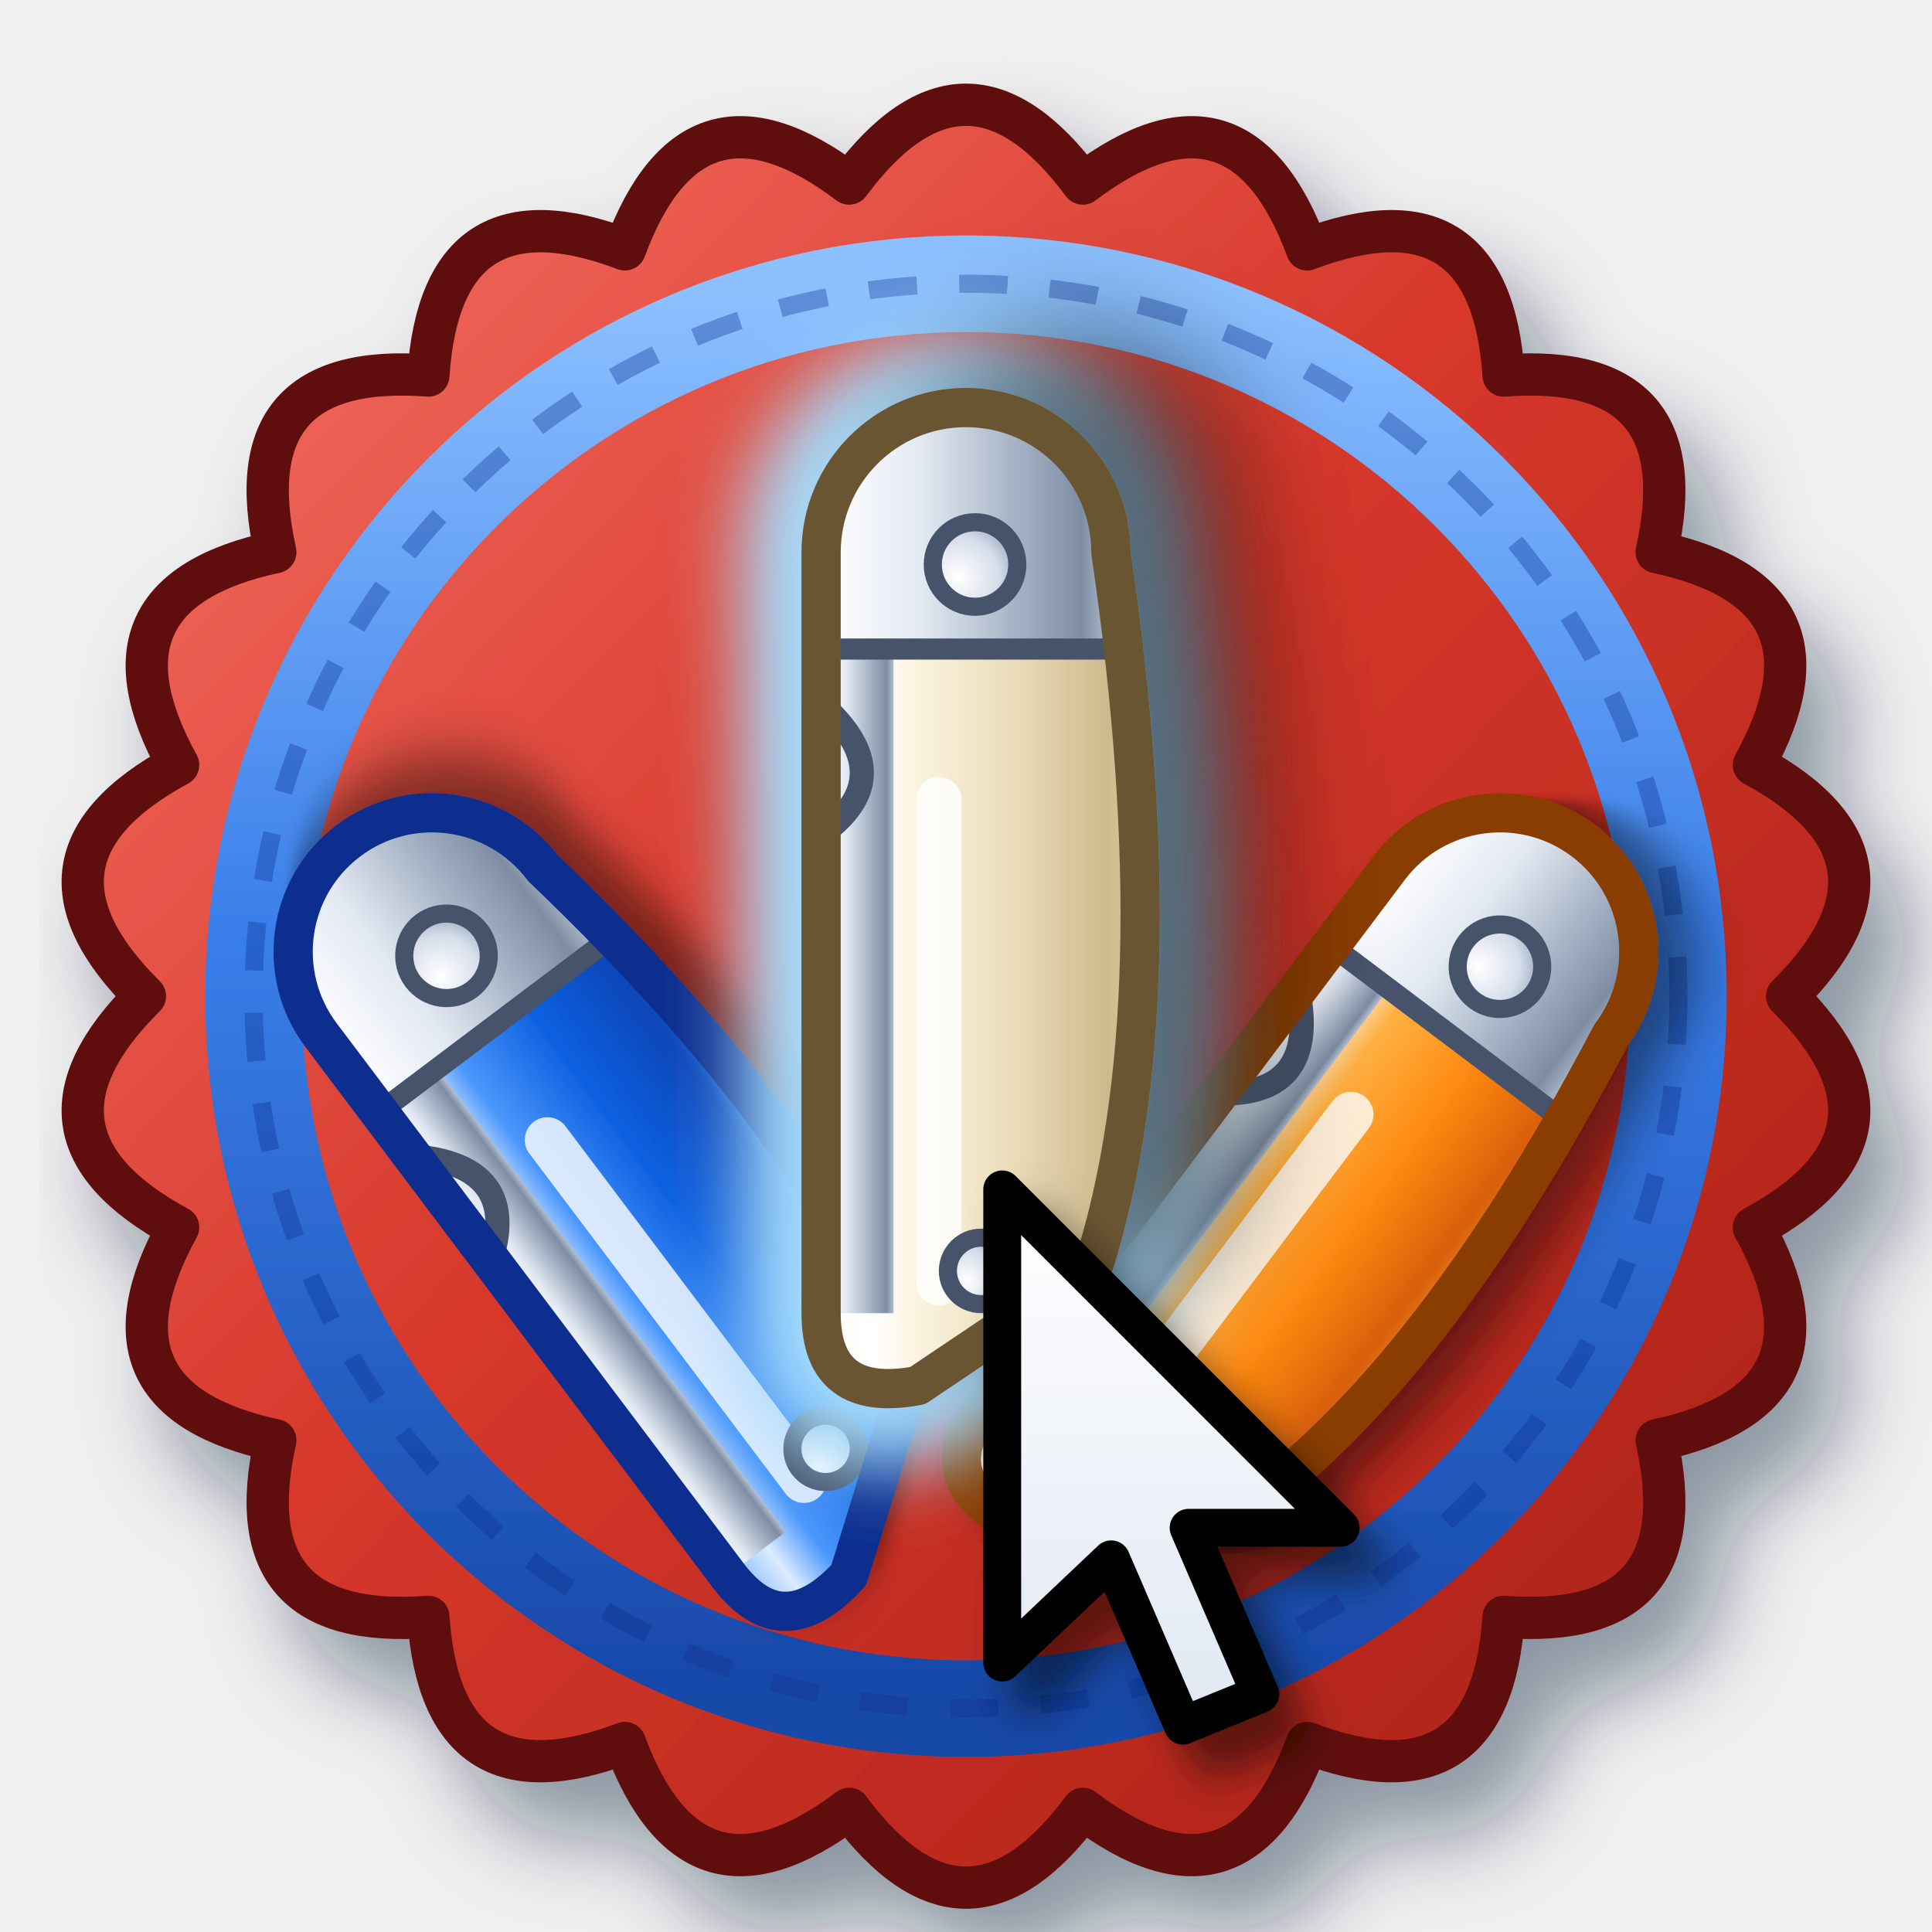
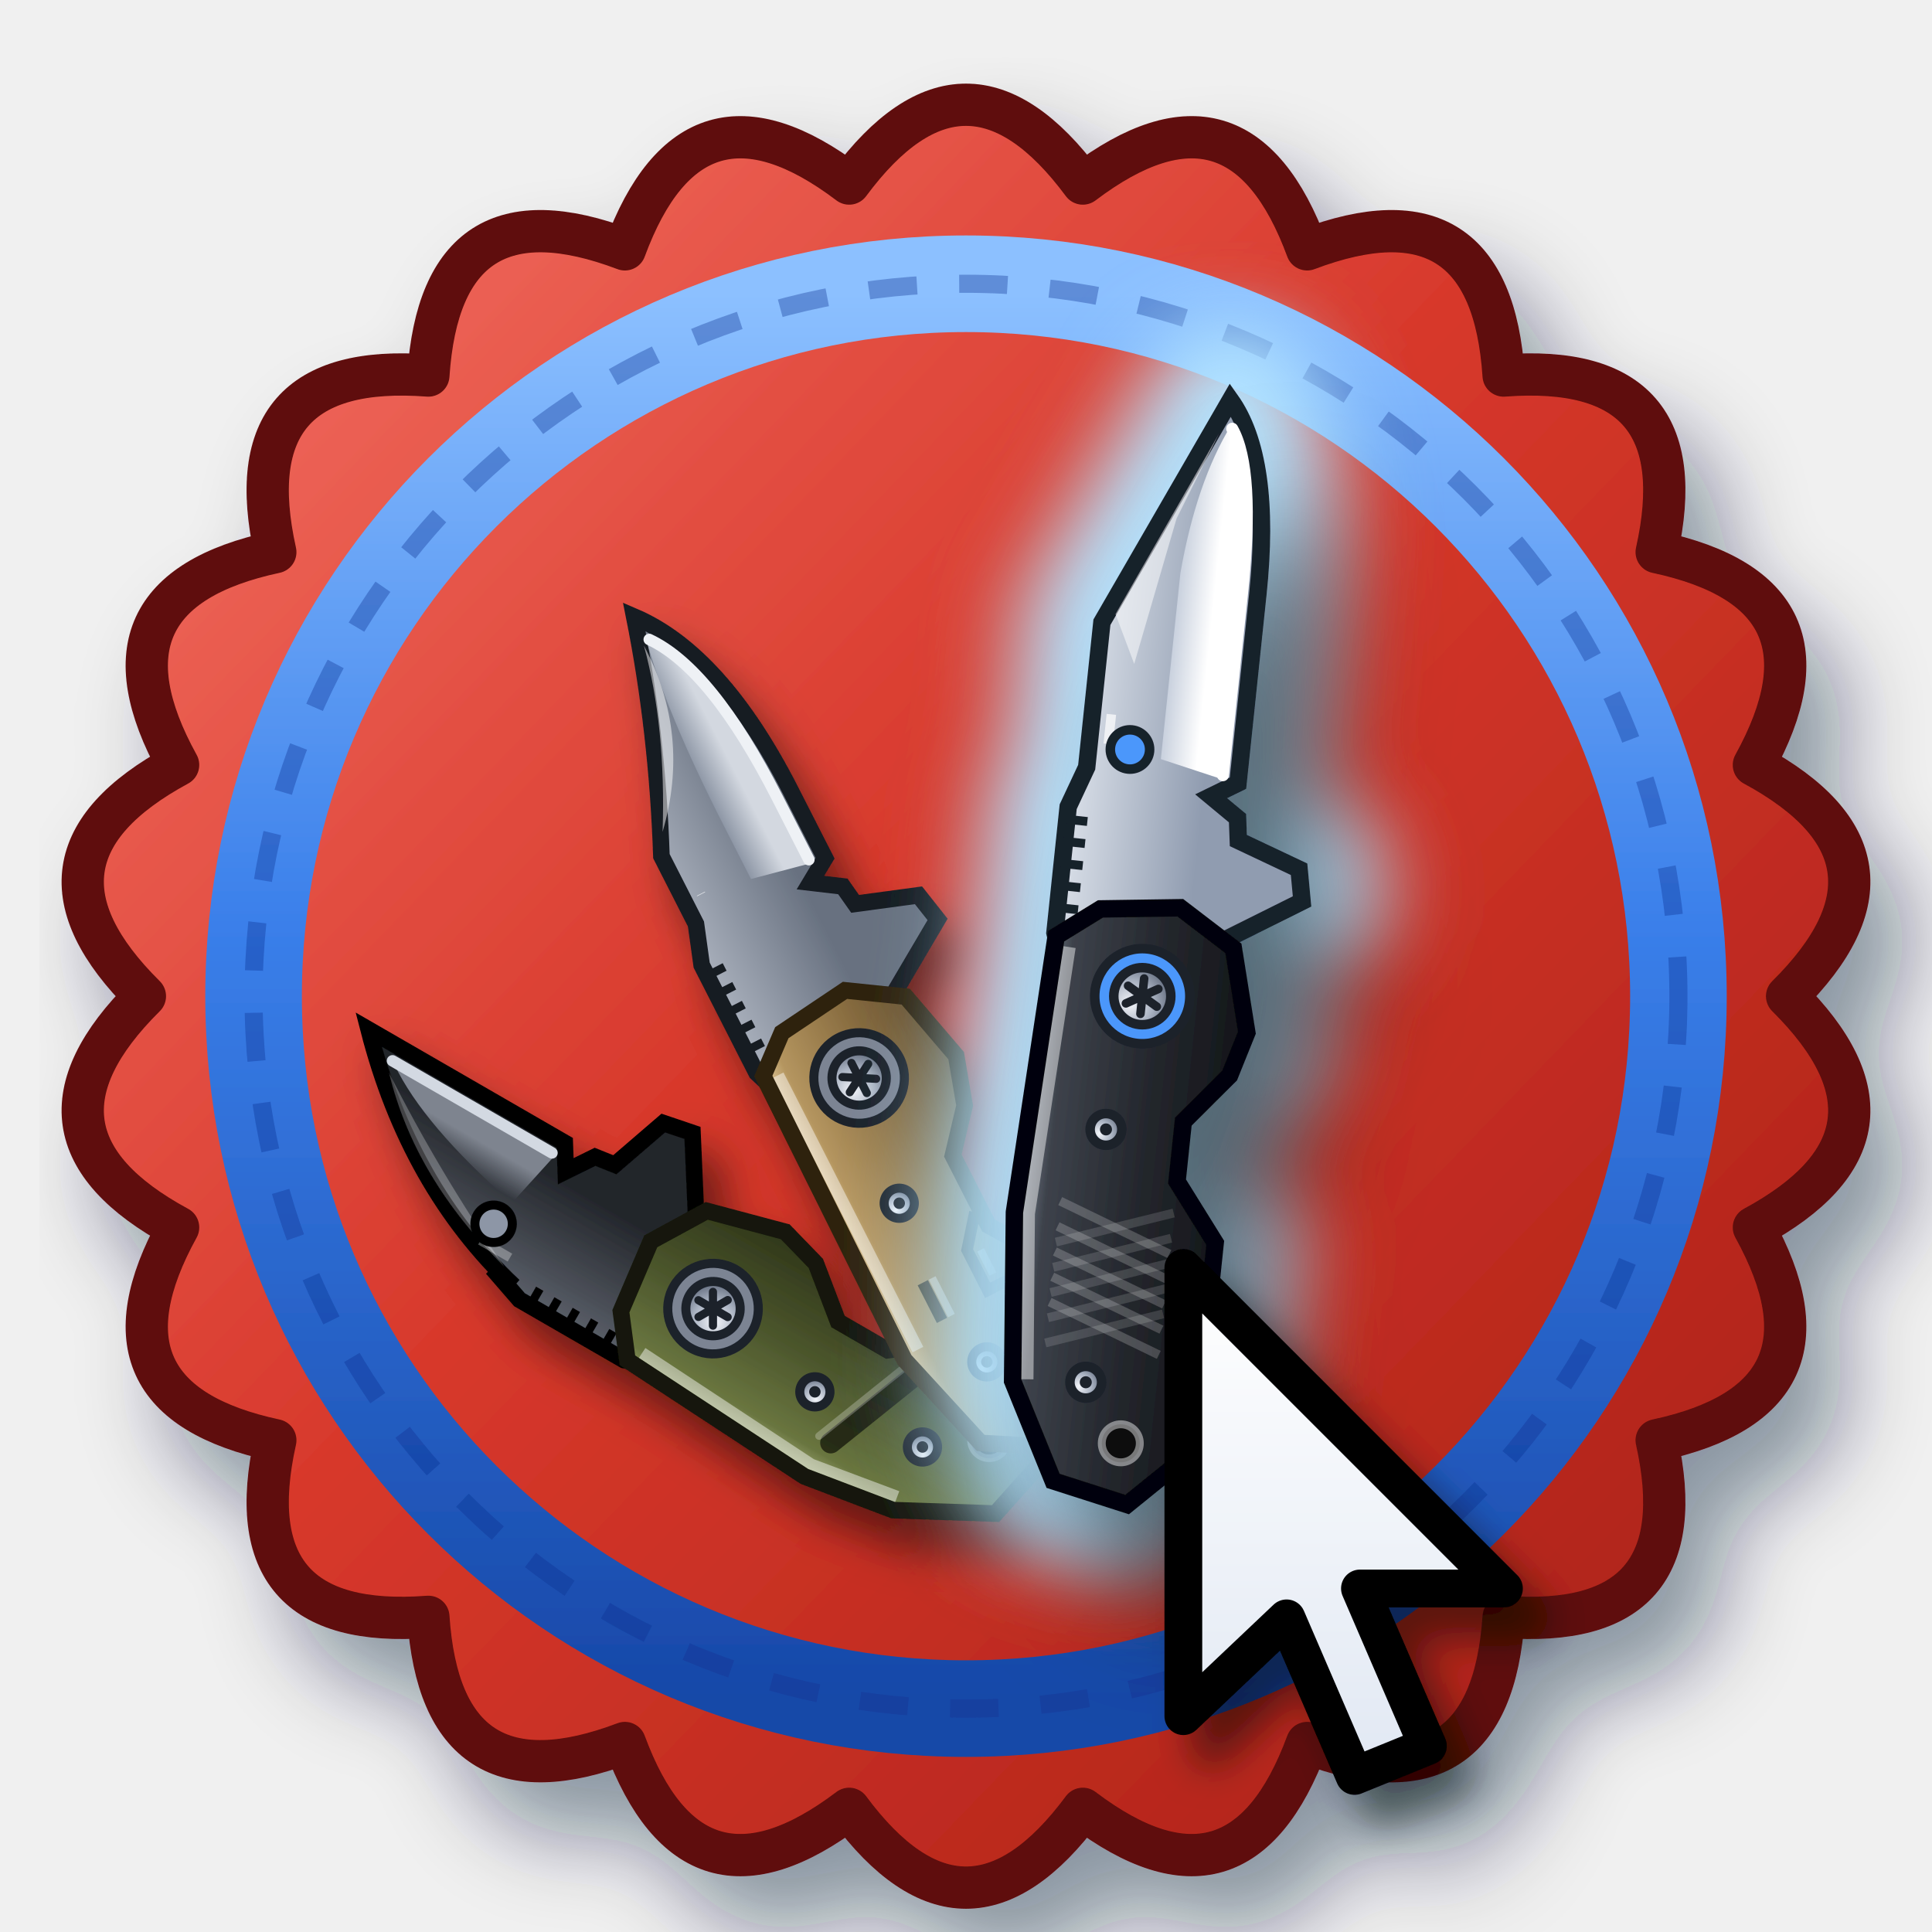
<svg xmlns="http://www.w3.org/2000/svg" viewBox="0 0 64 64" width="64" height="64">
  <defs>
-     <linearGradient id="pk4a-blue" x1="0" y1="0" x2="0" y2="1">
-       <stop offset="0" stop-color="#7DB6FF" />
-       <stop offset="0.16" stop-color="#DCEBFF" />
-       <stop offset="0.3" stop-color="#4B97FB" />
-       <stop offset="0.6" stop-color="#0D5FE0" />
-       <stop offset="0.9" stop-color="#0846B8" />
-       <stop offset="1" stop-color="#2C6FDB" />
+     <linearGradient id="pk4a-stripe" x1="0" y1="0" x2="0" y2="1">
+       <stop offset="0" stop-color="#8CC0FF" />
+       <stop offset="0.45" stop-color="#3A7FEA" />
+       <stop offset="1" stop-color="#1748A8" />
    </linearGradient>
-     <linearGradient id="pk4a-green" x1="0" y1="0" x2="0" y2="1">
-       <stop offset="0" stop-color="#90DC7E" />
-       <stop offset="0.16" stop-color="#E4F8DA" />
-       <stop offset="0.3" stop-color="#6ECB5B" />
-       <stop offset="0.6" stop-color="#33A02E" />
-       <stop offset="0.9" stop-color="#1E781C" />
-       <stop offset="1" stop-color="#3F9A36" />
-     </linearGradient>
-     <linearGradient id="pk4a-amber" x1="0" y1="0" x2="0" y2="1">
-       <stop offset="0" stop-color="#FFC66E" />
-       <stop offset="0.16" stop-color="#FFF1D4" />
-       <stop offset="0.3" stop-color="#FFB142" />
-       <stop offset="0.6" stop-color="#FF8A12" />
-       <stop offset="0.9" stop-color="#D85F09" />
-       <stop offset="1" stop-color="#EE8A2A" />
-     </linearGradient>
-     <linearGradient id="pk4a-ivory" x1="0" y1="0" x2="0" y2="1">
-       <stop offset="0" stop-color="#FFFDF6" />
-       <stop offset="0.16" stop-color="#FFFFFF" />
-       <stop offset="0.3" stop-color="#FBF3DF" />
-       <stop offset="0.6" stop-color="#EBDDB9" />
-       <stop offset="0.9" stop-color="#CDB98D" />
-       <stop offset="1" stop-color="#DDCDA5" />
-     </linearGradient>
-     <linearGradient id="pk4a-steel" x1="0" y1="0" x2="0" y2="1">
-       <stop offset="0" stop-color="#FFFFFF" />
-       <stop offset="0.35" stop-color="#E3E9F2" />
-       <stop offset="0.65" stop-color="#AAB6C8" />
-       <stop offset="0.9" stop-color="#7F8DA4" />
-       <stop offset="1" stop-color="#B3BFCF" />
-     </linearGradient>
-     <linearGradient id="pk4a-blade" x1="0" y1="0" x2="0" y2="1">
-       <stop offset="0" stop-color="#F4F7FB" />
-       <stop offset="0.45" stop-color="#DCE3EE" />
-       <stop offset="0.55" stop-color="#B9C4D6" />
-       <stop offset="1" stop-color="#E9EEF6" />
-     </linearGradient>
-     <radialGradient id="pk4a-pin" cx=".35" cy=".3" r=".8">
-       <stop offset="0" stop-color="#FFFFFF" />
-       <stop offset="0.6" stop-color="#D6DEEA" />
-       <stop offset="1" stop-color="#8C9BB4" />
-     </radialGradient>
    <linearGradient id="pk4a-cloth" x1="0" y1="0" x2="1" y2="1">
      <stop offset="0" stop-color="#F7766A" />
      <stop offset="0.45" stop-color="#D7382B" />
      <stop offset="1" stop-color="#A41D14" />
    </linearGradient>
-     <radialGradient id="pk4a-sheen" cx=".3" cy=".25" r=".7">
-       <stop offset="0" stop-color="#FFFFFF" />
+     <linearGradient id="pk4a-f-dlc" x1="0" y1="0" x2="0" y2="1">
+       <stop offset="0" stop-color="#5B606A" />
+       <stop offset="0.55" stop-color="#22252A" />
+       <stop offset="1" stop-color="#22252A" />
+     </linearGradient>
+     <linearGradient id="pk4a-b-dlc" x1="0" y1="0" x2="0" y2="1">
+       <stop offset="0" stop-color="#33373E" />
+       <stop offset="0.55" stop-color="#7E848F" />
+       <stop offset="1" stop-color="#7E848F" />
+     </linearGradient>
+     <linearGradient id="pk4a-h-od" x1="0" y1="0" x2="0" y2="1">
+       <stop offset="0" stop-color="#A3AE7C" />
+       <stop offset="0.14" stop-color="#69753F" />
+       <stop offset="0.55" stop-color="#4A542B" />
+       <stop offset="1" stop-color="#2F361A" />
+     </linearGradient>
+     <radialGradient id="pk4a-pin" cx=".35" cy=".3" r=".8">
+       <stop offset="0" stop-color="#F4F6FA" />
+       <stop offset="0.5" stop-color="#AAB3C2" />
+       <stop offset="1" stop-color="#525C6E" />
+     </radialGradient>
+     <filter id="pk4a-ks" x="-30%" y="-30%" width="170%" height="170%">
+       <feDropShadow dx=".7" dy="1.1" stdDeviation=".7" flood-color="#000" flood-opacity=".5" />
+     </filter>
+     <linearGradient id="pk4a-f-stone" x1="0" y1="0" x2="0" y2="1">
+       <stop offset="0" stop-color="#A9B0BC" />
+       <stop offset="0.55" stop-color="#687180" />
+       <stop offset="1" stop-color="#687180" />
+     </linearGradient>
+     <linearGradient id="pk4a-b-stone" x1="0" y1="0" x2="0" y2="1">
+       <stop offset="0" stop-color="#8E97A6" />
+       <stop offset="0.55" stop-color="#D3D8E0" />
+       <stop offset="1" stop-color="#D3D8E0" />
+     </linearGradient>
+     <linearGradient id="pk4a-h-tan" x1="0" y1="0" x2="0" y2="1">
+       <stop offset="0" stop-color="#E6CFA2" />
+       <stop offset="0.14" stop-color="#B4955F" />
+       <stop offset="0.55" stop-color="#8B6F42" />
+       <stop offset="1" stop-color="#5F4A29" />
+     </linearGradient>
+     <linearGradient id="pk4a-f-satin" x1="0" y1="0" x2="0" y2="1">
+       <stop offset="0" stop-color="#D9DFE8" />
+       <stop offset="0.55" stop-color="#909CB0" />
+       <stop offset="1" stop-color="#909CB0" />
+     </linearGradient>
+     <linearGradient id="pk4a-b-satin" x1="0" y1="0" x2="0" y2="1">
+       <stop offset="0" stop-color="#C9D1DE" />
+       <stop offset="0.55" stop-color="#FFFFFF" />
      <stop offset="1" stop-color="#FFFFFF" />
-     </radialGradient>
-     <linearGradient id="pk4a-stripe" x1="0" y1="0" x2="0" y2="1">
-       <stop offset="0" stop-color="#8CC0FF" />
-       <stop offset="0.45" stop-color="#3A7FEA" />
-       <stop offset="1" stop-color="#1748A8" />
    </linearGradient>
-     <linearGradient id="pk4a-stripev" x1="0" y1="0" x2="1" y2="0">
-       <stop offset="0" stop-color="#8CC0FF" />
-       <stop offset="0.45" stop-color="#3A7FEA" />
-       <stop offset="1" stop-color="#1748A8" />
+     <linearGradient id="pk4a-h-black" x1="0" y1="0" x2="0" y2="1">
+       <stop offset="0" stop-color="#7C8592" />
+       <stop offset="0.14" stop-color="#3D424B" />
+       <stop offset="0.55" stop-color="#25282E" />
+       <stop offset="1" stop-color="#131519" />
    </linearGradient>
+     <filter id="pk4a-glow" x="-30%" y="-90%" width="160%" height="280%">
+       <feGaussianBlur stdDeviation="1.25" />
+     </filter>
+     <filter id="pk4a-lift" x="-30%" y="-30%" width="170%" height="170%">
+       <feDropShadow dx="2" dy="3.4" stdDeviation="1.8" flood-color="#000" flood-opacity=".55" />
+     </filter>
+     <filter id="pk4a-cs" x="-30%" y="-30%" width="170%" height="170%">
+       <feDropShadow dx="1" dy="1.2" stdDeviation=".7" flood-color="#000" flood-opacity=".5" />
+     </filter>
    <linearGradient id="pk4a-cur" x1="0" y1="0" x2="0" y2="1">
      <stop offset="0" stop-color="#FFFFFF" />
      <stop offset="1" stop-color="#E1E8F3" />
    </linearGradient>
-     <filter id="pk4a-shadow" x="-25%" y="-25%" width="150%" height="150%">
+     <filter id="pk4a-shadow" x="-30%" y="-30%" width="170%" height="170%">
      <feDropShadow dx="1.3" dy="1.9" stdDeviation="1.4" flood-color="#06143A" flood-opacity=".42" />
-     </filter>
-     <filter id="pk4a-ks" x="-20%" y="-40%" width="140%" height="180%">
-       <feDropShadow dx=".6" dy="1.1" stdDeviation=".7" flood-color="#000" flood-opacity=".45" />
-     </filter>
-     <filter id="pk4a-lift" x="-30%" y="-60%" width="160%" height="240%">
-       <feDropShadow dx="1.8" dy="3.6" stdDeviation="1.9" flood-color="#000" flood-opacity=".5" />
-     </filter>
-     <filter id="pk4a-glow" x="-30%" y="-60%" width="160%" height="220%">
-       <feGaussianBlur stdDeviation="1.2" />
-     </filter>
-     <filter id="pk4a-cs" x="-40%" y="-30%" width="200%" height="170%">
-       <feDropShadow dx="1" dy="1.2" stdDeviation=".7" flood-color="#000" flood-opacity=".5" />
    </filter>
  </defs>
  <g filter="url(#pk4a-shadow)">
-     <path d="M59.2 33Q63.81 37.57 58.1 40.66Q61.24 46.35 54.88 47.71Q56.29 54.05 49.81 53.56Q49.38 60.04 43.3 57.74Q41.05 63.84 35.87 59.92Q32 65.14 28.13 59.92Q22.95 63.84 20.7 57.74Q14.62 60.04 14.19 53.56Q7.71 54.05 9.12 47.71Q2.76 46.35 5.9 40.66Q0.19 37.57 4.8 33Q0.19 28.43 5.9 25.34Q2.76 19.65 9.12 18.29Q7.71 11.95 14.19 12.44Q14.62 5.96 20.7 8.26Q22.95 2.16 28.13 6.08Q32 0.86 35.87 6.08Q41.05 2.16 43.3 8.26Q49.38 5.96 49.81 12.44Q56.29 11.95 54.88 18.29Q61.24 19.65 58.1 25.34Q63.81 28.43 59.2 33Z" fill="url(#pk4a-cloth)" stroke="#5E0C08" stroke-width="1.4" stroke-linejoin="round" />
+     <path d="M59.2 33Q63.81 37.57 58.1 40.66Q61.24 46.35 54.88 47.71Q56.29 54.05 49.81 53.56Q49.38 60.04 43.3 57.74Q41.05 63.84 35.87 59.92Q32 65.14 28.13 59.92Q22.95 63.84 20.7 57.74Q14.62 60.04 14.19 53.56Q7.71 54.05 9.12 47.71Q2.76 46.35 5.9 40.66Q.19 37.57 4.8 33Q.19 28.43 5.9 25.34Q2.76 19.65 9.12 18.29Q7.71 11.95 14.19 12.44Q14.62 5.96 20.7 8.26Q22.95 2.16 28.13 6.08Q32 .86 35.87 6.08Q41.05 2.16 43.3 8.26Q49.38 5.96 49.81 12.44Q56.29 11.95 54.88 18.29Q61.24 19.65 58.1 25.34Q63.81 28.43 59.2 33Z" fill="url(#pk4a-cloth)" stroke="#5E0C08" stroke-width="1.4" stroke-linejoin="round" />
    <circle cx="32" cy="33" r="23.6" fill="none" stroke="url(#pk4a-stripe)" stroke-width="3.2" />
    <circle cx="32" cy="33" r="23.6" fill="none" stroke="#0A2F8F" stroke-opacity=".35" stroke-width=".6" stroke-dasharray="1.6 1.4" />
-     <g transform="translate(20.57 39.83) rotate(-127)">
-       <g filter="url(#pk4a-ks)">
-         <path d="M-12 -4.6H10.4A4.6 4.6 0 0 1 10.4 4.6Q-3 6.8 -10.5 4L-14.4 -1.4Q-15 -4.6 -12 -4.6Z" fill="url(#pk4a-blue)" />
-         <rect x="-12" y="-4.6" width="19.2" height="2.4" fill="url(#pk4a-steel)" />
-         <path d="M1.2 -4.4q1.8 2.3 4 0" fill="none" stroke="#46526A" stroke-width=".8" />
-         <path d="M-11 -0.7H3.12" stroke="#fff" stroke-opacity=".8" stroke-width="1.5" stroke-linecap="round" />
-         <path d="M7.2 -4.6H10.4A4.6 4.6 0 0 1 10.4 4.6H7.2Z" fill="url(#pk4a-steel)" />
-         <path d="M7.2 -4.6V4.9" stroke="#46526A" stroke-width=".7" />
-         <circle cx="10" cy="0.3" r="1.4" fill="url(#pk4a-pin)" stroke="#46526A" stroke-width=".6" />
-         <circle cx="-10.6" cy="0.5" r="1.1" fill="url(#pk4a-pin)" stroke="#46526A" stroke-width=".6" />
-         <path d="M-12 -4.6H10.4A4.6 4.6 0 0 1 10.4 4.6Q-3 6.8 -10.5 4L-14.4 -1.4Q-15 -4.6 -12 -4.6Z" fill="none" stroke="#0A2F8F" stroke-width="1.3" stroke-linejoin="round" />
+     <g filter="url(#pk4a-ks)">
+       <g transform="translate(23.62 43.35) rotate(-150)">
+         <path d="M-1 -2L1.7 -2.95L5.7 -2.95L7 -2.5L6.09 -2.65Q10.73 -1.55 14.5 2.3L7 2.3L6.5 1.5L5.9 2.4L5.2 2.5L4.5 4.5L3.5 4.7L2.1 2.5L-1 2.2Z" fill="url(#pk4a-f-dlc)" stroke="#030405" stroke-width=".55" stroke-miterlimit="6" />
+         <path d="M7.5 -.2L8 -.2Q11.7 .6 13.4 1.88L7.05 1.88Z" fill="url(#pk4a-b-dlc)" />
+         <path d="M6.69 -2.25Q10.73 -1.2 13.2 1.4Q10.15 -.6 6.69 -2.25Z" fill="#fff" fill-opacity=".25" />
+         <path d="M7.2 1.8H13.3" fill="none" stroke="#D3D9E2" stroke-width=".38" stroke-linecap="round" />
+         <path d="M7.8 -1.9H6.67" stroke="#fff" stroke-opacity=".3" stroke-width=".3" />
+         <path d="M2.5 -3v.7M3.2 -3v.7M3.9 -3v.7M4.6 -3v.7M5.3 -3v.7" stroke="#030405" stroke-width=".28" />
+         <circle cx="7.7" cy="-1.2" r=".62" fill="#8D96A6" stroke="#030405" stroke-width=".3" />
+         <path d="M2.6 -1.6L1.6 -2.9L-5.4 -3.3L-8.5 -2.8L-11.5 -1.2L-12 1.2L-10.2 3L-6 3.1L-7.2 2.5L-9.4 3.1L-7.5 3.1L-5.7 1.7L-3.8 1.7L-2.2 3L-.8 3.4L1.8 2.7L2.9 .9Z" fill="url(#pk4a-h-od)" />
+         <path d="M-7 1.7l1.4 -3.6" stroke="#000" stroke-opacity=".6" stroke-width=".7" stroke-linecap="round" />
+         <path d="M-6.55 1.7l1.4 -3.6" stroke="#fff" stroke-opacity=".25" stroke-width=".25" stroke-linecap="round" />
+         <path d="M1.3 -2.45L-5.4 -2.85L-8.4 -2.35" fill="none" stroke="#fff" stroke-opacity=".45" stroke-width=".4" />
+         <circle cx="0" cy="0" r="1.5" fill="#7B8493" stroke="#1B212C" stroke-width=".3" />
+         <circle cx="0" cy="0" r=".9" fill="url(#pk4a-pin)" stroke="#1B212C" stroke-width=".3" />
+         <path d="M-.56 0h1.12M-.28 -.49l.56 .97M-.28 .49l.56 -.97" stroke="#1B212C" stroke-width=".27" stroke-linecap="round" />
+         <circle cx="-4.3" cy="-.7" r=".5" fill="url(#pk4a-pin)" stroke="#1B212C" stroke-width=".3" />
+         <circle cx="-4.3" cy="-.7" r=".19" fill="#1B212C" />
+         <circle cx="-8.3" cy="-.5" r=".5" fill="url(#pk4a-pin)" stroke="#1B212C" stroke-width=".3" />
+         <circle cx="-8.3" cy="-.5" r=".19" fill="#1B212C" />
+         <circle cx="-10.1" cy=".8" r=".6" fill="#000" fill-opacity=".75" stroke="#fff" stroke-opacity=".45" stroke-width=".25" />
+         <path d="M2.6 -1.6L1.6 -2.9L-5.4 -3.3L-8.5 -2.8L-11.5 -1.2L-12 1.2L-10.2 3L-6 3.1L-7.2 2.5L-9.4 3.1L-7.5 3.1L-5.7 1.7L-3.8 1.7L-2.2 3L-.8 3.4L1.8 2.7L2.9 .9Z" fill="none" stroke="#141807" stroke-width=".55" stroke-miterlimit="6" />
      </g>
    </g>
-     <g transform="translate(43.43 39.83) rotate(-53)">
-       <g filter="url(#pk4a-ks)">
-         <path d="M-12 -4.6H10.4A4.6 4.6 0 0 1 10.4 4.6Q-3 6.8 -10.5 4L-14.4 -1.4Q-15 -4.6 -12 -4.6Z" fill="url(#pk4a-amber)" />
-         <rect x="-12" y="-4.6" width="19.2" height="2.4" fill="url(#pk4a-steel)" />
-         <path d="M1.2 -4.4q1.8 2.3 4 0" fill="none" stroke="#46526A" stroke-width=".8" />
-         <path d="M-11 -0.7H3.12" stroke="#fff" stroke-opacity=".8" stroke-width="1.5" stroke-linecap="round" />
-         <path d="M7.2 -4.6H10.4A4.6 4.6 0 0 1 10.4 4.6H7.2Z" fill="url(#pk4a-steel)" />
-         <path d="M7.2 -4.6V4.9" stroke="#46526A" stroke-width=".7" />
-         <circle cx="10" cy="0.3" r="1.4" fill="url(#pk4a-pin)" stroke="#46526A" stroke-width=".6" />
-         <circle cx="-10.6" cy="0.5" r="1.1" fill="url(#pk4a-pin)" stroke="#46526A" stroke-width=".6" />
-         <path d="M-12 -4.6H10.4A4.6 4.6 0 0 1 10.4 4.6Q-3 6.8 -10.5 4L-14.4 -1.4Q-15 -4.6 -12 -4.6Z" fill="none" stroke="#8A3C00" stroke-width="1.3" stroke-linejoin="round" />
+     <g filter="url(#pk4a-ks)">
+       <g transform="translate(28.46 35.71) rotate(-117)">
+         <path d="M-1 -2L1.7 -2.95L5.7 -2.95L7 -2.5L9.52 -2.5Q13.26 -.75 17 .3Q14.6 2.3 9.5 2.3L7 2.3L6.5 1.5L5.9 2.4L5.2 2.5L4.5 4.5L3.5 4.7L2.1 2.5L-1 2.2Z" fill="url(#pk4a-f-stone)" stroke="#161A22" stroke-width=".55" stroke-miterlimit="6" />
+         <path d="M7.5 -.2L9.5 -.2Q13.7 -.2 16.2 .32Q14.4 1.88 9.5 1.88L7.05 1.88Z" fill="url(#pk4a-b-stone)" />
+         <path d="M10.22 -2.1Q13.26 -.42 16 .15Q12.66 .2 10.22 -2.1Z" fill="#fff" fill-opacity=".5" />
+         <path d="M7.2 1.8H9.5Q14.3 1.8 16.1 .4" fill="none" stroke="#EEF1F5" stroke-width=".38" stroke-linecap="round" />
+         <path d="M7.8 -1.9H7.82" stroke="#fff" stroke-opacity=".7" stroke-width=".3" />
+         <path d="M2.5 -3v.7M3.2 -3v.7M3.9 -3v.7M4.6 -3v.7M5.3 -3v.7" stroke="#161A22" stroke-width=".28" />
+         <path d="M2.5 -1.6L1.5 -2.8L-9 -2.9L-12.6 -1.9L-14 .5L-12.5 2.8L-8.2 2.9L-6.3 1.6L-3.7 1.6L-2.4 2.7L-.8 3.2L1.7 2.6L2.8 .9Z" fill="url(#pk4a-h-tan)" />
+         <path d="M-8.2 2.3V.6H-6.7L-5.7 1.4M-8.4 -1.2H-7" fill="none" stroke="#000" stroke-opacity=".65" stroke-width=".38" />
+         <path d="M-7.8 1H-6.9M-8.4 -.85H-7" stroke="#fff" stroke-opacity=".4" stroke-width=".25" />
+         <path d="M1.3 -2.35H-8.9" stroke="#fff" stroke-opacity=".45" stroke-width=".4" />
+         <circle cx="0" cy="0" r="1.5" fill="#7B8493" stroke="#1B212C" stroke-width=".3" />
+         <circle cx="0" cy="0" r=".9" fill="url(#pk4a-pin)" stroke="#1B212C" stroke-width=".3" />
+         <path d="M-.56 0h1.12M-.28 -.49l.56 .97M-.28 .49l.56 -.97" stroke="#1B212C" stroke-width=".27" stroke-linecap="round" />
+         <circle cx="-4.3" cy="-.7" r=".5" fill="url(#pk4a-pin)" stroke="#1B212C" stroke-width=".3" />
+         <circle cx="-4.3" cy="-.7" r=".19" fill="#1B212C" />
+         <circle cx="-10.3" cy="-.5" r=".5" fill="url(#pk4a-pin)" stroke="#1B212C" stroke-width=".3" />
+         <circle cx="-10.3" cy="-.5" r=".19" fill="#1B212C" />
+         <circle cx="-12.1" cy=".8" r=".6" fill="#000" fill-opacity=".75" stroke="#fff" stroke-opacity=".45" stroke-width=".25" />
+         <path d="M2.5 -1.6L1.5 -2.8L-9 -2.9L-12.6 -1.9L-14 .5L-12.5 2.8L-8.2 2.9L-6.3 1.6L-3.7 1.6L-2.4 2.7L-.8 3.2L1.7 2.6L2.8 .9Z" fill="none" stroke="#2E220E" stroke-width=".55" stroke-miterlimit="6" />
      </g>
    </g>
-     <g transform="translate(32 30) rotate(-90)">
-       <g filter="url(#pk4a-glow)">
-         <path d="M-13.5 -4.8H11.7A4.8 4.8 0 0 1 11.7 4.8Q-3.3 7 -12 4.2L-15.9 -1.6Q-16.5 -4.8 -13.5 -4.8Z" fill="#A6DEFF" stroke="#A6DEFF" stroke-width="5.2" stroke-linejoin="round" />
-       </g>
-       <g filter="url(#pk4a-lift)">
-         <path d="M-13.5 -4.8H11.7A4.8 4.8 0 0 1 11.7 4.8Q-3.3 7 -12 4.2L-15.9 -1.6Q-16.5 -4.8 -13.5 -4.8Z" fill="url(#pk4a-ivory)" />
-         <rect x="-13.5" y="-4.8" width="22" height="2.4" fill="url(#pk4a-steel)" />
-         <path d="M2.5 -4.6q1.8 2.3 4 0" fill="none" stroke="#46526A" stroke-width=".8" />
-         <path d="M-12.5 -0.9H3.51" stroke="#fff" stroke-opacity=".8" stroke-width="1.5" stroke-linecap="round" />
-         <path d="M8.5 -4.8H11.7A4.8 4.8 0 0 1 11.7 4.8H8.5Z" fill="url(#pk4a-steel)" />
-         <path d="M8.5 -4.8V5.1" stroke="#46526A" stroke-width=".7" />
-         <circle cx="11.3" cy="0.3" r="1.4" fill="url(#pk4a-pin)" stroke="#46526A" stroke-width=".6" />
-         <circle cx="-12.1" cy="0.5" r="1.1" fill="url(#pk4a-pin)" stroke="#46526A" stroke-width=".6" />
-         <path d="M-13.5 -4.8H11.7A4.8 4.8 0 0 1 11.7 4.8Q-3.3 7 -12 4.2L-15.9 -1.6Q-16.5 -4.8 -13.5 -4.8Z" fill="none" stroke="#6B5530" stroke-width="1.3" stroke-linejoin="round" />
+     <g transform="translate(37.84 33) rotate(-84) scale(1.05)" filter="url(#pk4a-glow)" fill="#B4E4FF" stroke="#B4E4FF" stroke-width="5" stroke-linejoin="round">
+       <path d="M-1 -2L1.7 -2.95L5.7 -2.95L7 -2.5L11.6 -2.5L19 .8Q17.3 2.3 13 2.3L7 2.3L6.5 1.5L5.9 2.4L5.2 2.5L4.5 4.5L3.5 4.7L2.1 2.5L-1 2.2Z" />
+       <path d="M2.6 -1.6L1.6 -2.9L-7.2 -3.3L-12.5 -2.8L-15.5 -1.2L-16 1.2L-14.2 3L-10 3.1L-9.6 2.5L-9.4 3.1L-7.5 3.1L-5.7 1.7L-3.8 1.7L-2.2 3L-.8 3.4L1.8 2.7L2.9 .9Z" />
+     </g>
+     <g filter="url(#pk4a-lift)">
+       <g transform="translate(37.84 33) rotate(-84) scale(1.05)">
+         <path d="M-1 -2L1.7 -2.95L5.7 -2.95L7 -2.5L11.6 -2.5L19 .8Q17.3 2.3 13 2.3L7 2.3L6.5 1.5L5.9 2.4L5.2 2.5L4.5 4.5L3.5 4.7L2.1 2.5L-1 2.2Z" fill="url(#pk4a-f-satin)" stroke="#19202C" stroke-width=".55" stroke-miterlimit="6" />
+         <path d="M7.5 -.2L13.4 -.2Q16.3 0 18.2 .9Q17 1.88 13 1.88L7.05 1.88Z" fill="url(#pk4a-b-satin)" />
+         <path d="M11.9 -2.1L17.9 .55L15.1 -.5L10.4 -1.35Z" fill="#fff" fill-opacity=".5" />
+         <path d="M7.2 1.8H13Q16.9 1.8 18.1 .95" fill="none" stroke="#FFFFFF" stroke-width=".38" stroke-linecap="round" />
+         <path d="M7.8 -1.9H8.74" stroke="#fff" stroke-opacity=".7" stroke-width=".3" />
+         <path d="M2.5 -3v.7M3.2 -3v.7M3.9 -3v.7M4.6 -3v.7M5.3 -3v.7" stroke="#19202C" stroke-width=".28" />
+         <circle cx="7.7" cy="-1.2" r=".62" fill="#4B97FB" stroke="#19202C" stroke-width=".3" />
+         <path d="M2.6 -1.6L1.6 -2.9L-7.2 -3.3L-12.5 -2.8L-15.5 -1.2L-16 1.2L-14.2 3L-10 3.1L-9.6 2.5L-9.4 3.1L-7.5 3.1L-5.7 1.7L-3.8 1.7L-2.2 3L-.8 3.4L1.8 2.7L2.9 .9Z" fill="url(#pk4a-h-black)" />
+         <path d="M-11.2 1.7l1.3 -3.6M-10.4 1.7l1.3 -3.6M-9.6 1.7l1.3 -3.6M-8.8 1.7l1.3 -3.6M-8 1.7l1.3 -3.6" stroke="#fff" stroke-opacity=".2" stroke-width=".28" />
+         <path d="M-11.2 -1.9l1.3 3.6M-10.4 -1.9l1.3 3.6M-9.6 -1.9l1.3 3.6M-8.8 -1.9l1.3 3.6M-8 -1.9l1.3 3.6" stroke="#fff" stroke-opacity=".14" stroke-width=".28" />
+         <path d="M1.3 -2.45L-7.2 -2.85L-12.4 -2.35" fill="none" stroke="#fff" stroke-opacity=".45" stroke-width=".4" />
+         <circle cx="0" cy="0" r="1.5" fill="#4B97FB" stroke="#1B212C" stroke-width=".3" />
+         <circle cx="0" cy="0" r=".9" fill="url(#pk4a-pin)" stroke="#1B212C" stroke-width=".3" />
+         <path d="M-.56 0h1.12M-.28 -.49l.56 .97M-.28 .49l.56 -.97" stroke="#1B212C" stroke-width=".27" stroke-linecap="round" />
+         <circle cx="-4.3" cy="-.7" r=".5" fill="url(#pk4a-pin)" stroke="#1B212C" stroke-width=".3" />
+         <circle cx="-4.3" cy="-.7" r=".19" fill="#1B212C" />
+         <circle cx="-12.3" cy="-.5" r=".5" fill="url(#pk4a-pin)" stroke="#1B212C" stroke-width=".3" />
+         <circle cx="-12.3" cy="-.5" r=".19" fill="#1B212C" />
+         <circle cx="-14.1" cy=".8" r=".6" fill="#000" fill-opacity=".75" stroke="#fff" stroke-opacity=".45" stroke-width=".25" />
+         <path d="M2.6 -1.6L1.6 -2.9L-7.2 -3.3L-12.5 -2.8L-15.5 -1.2L-16 1.2L-14.2 3L-10 3.1L-9.6 2.5L-9.4 3.1L-7.5 3.1L-5.7 1.7L-3.8 1.7L-2.2 3L-.8 3.4L1.8 2.7L2.9 .9Z" fill="none" stroke="#050608" stroke-width=".55" stroke-miterlimit="6" />
      </g>
    </g>
-     <g transform="translate(33.2 39.4) scale(0.95)" filter="url(#pk4a-cs)">
-       <path d="M0 0V16.5L3.8 12.9L6.3 18.7L9 17.6L6.5 11.8H11.8Z" fill="url(#pk4a-cur)" stroke="#000" stroke-width="1.32" stroke-linejoin="round" />
+     <g transform="translate(39.2 42) scale(0.9)" filter="url(#pk4a-cs)">
+       <path d="M0 0V16.5L3.8 12.9L6.3 18.7L9 17.6L6.5 11.8H11.8Z" fill="url(#pk4a-cur)" stroke="#000" stroke-width="1.39" stroke-linejoin="round" />
    </g>
  </g>
</svg>
